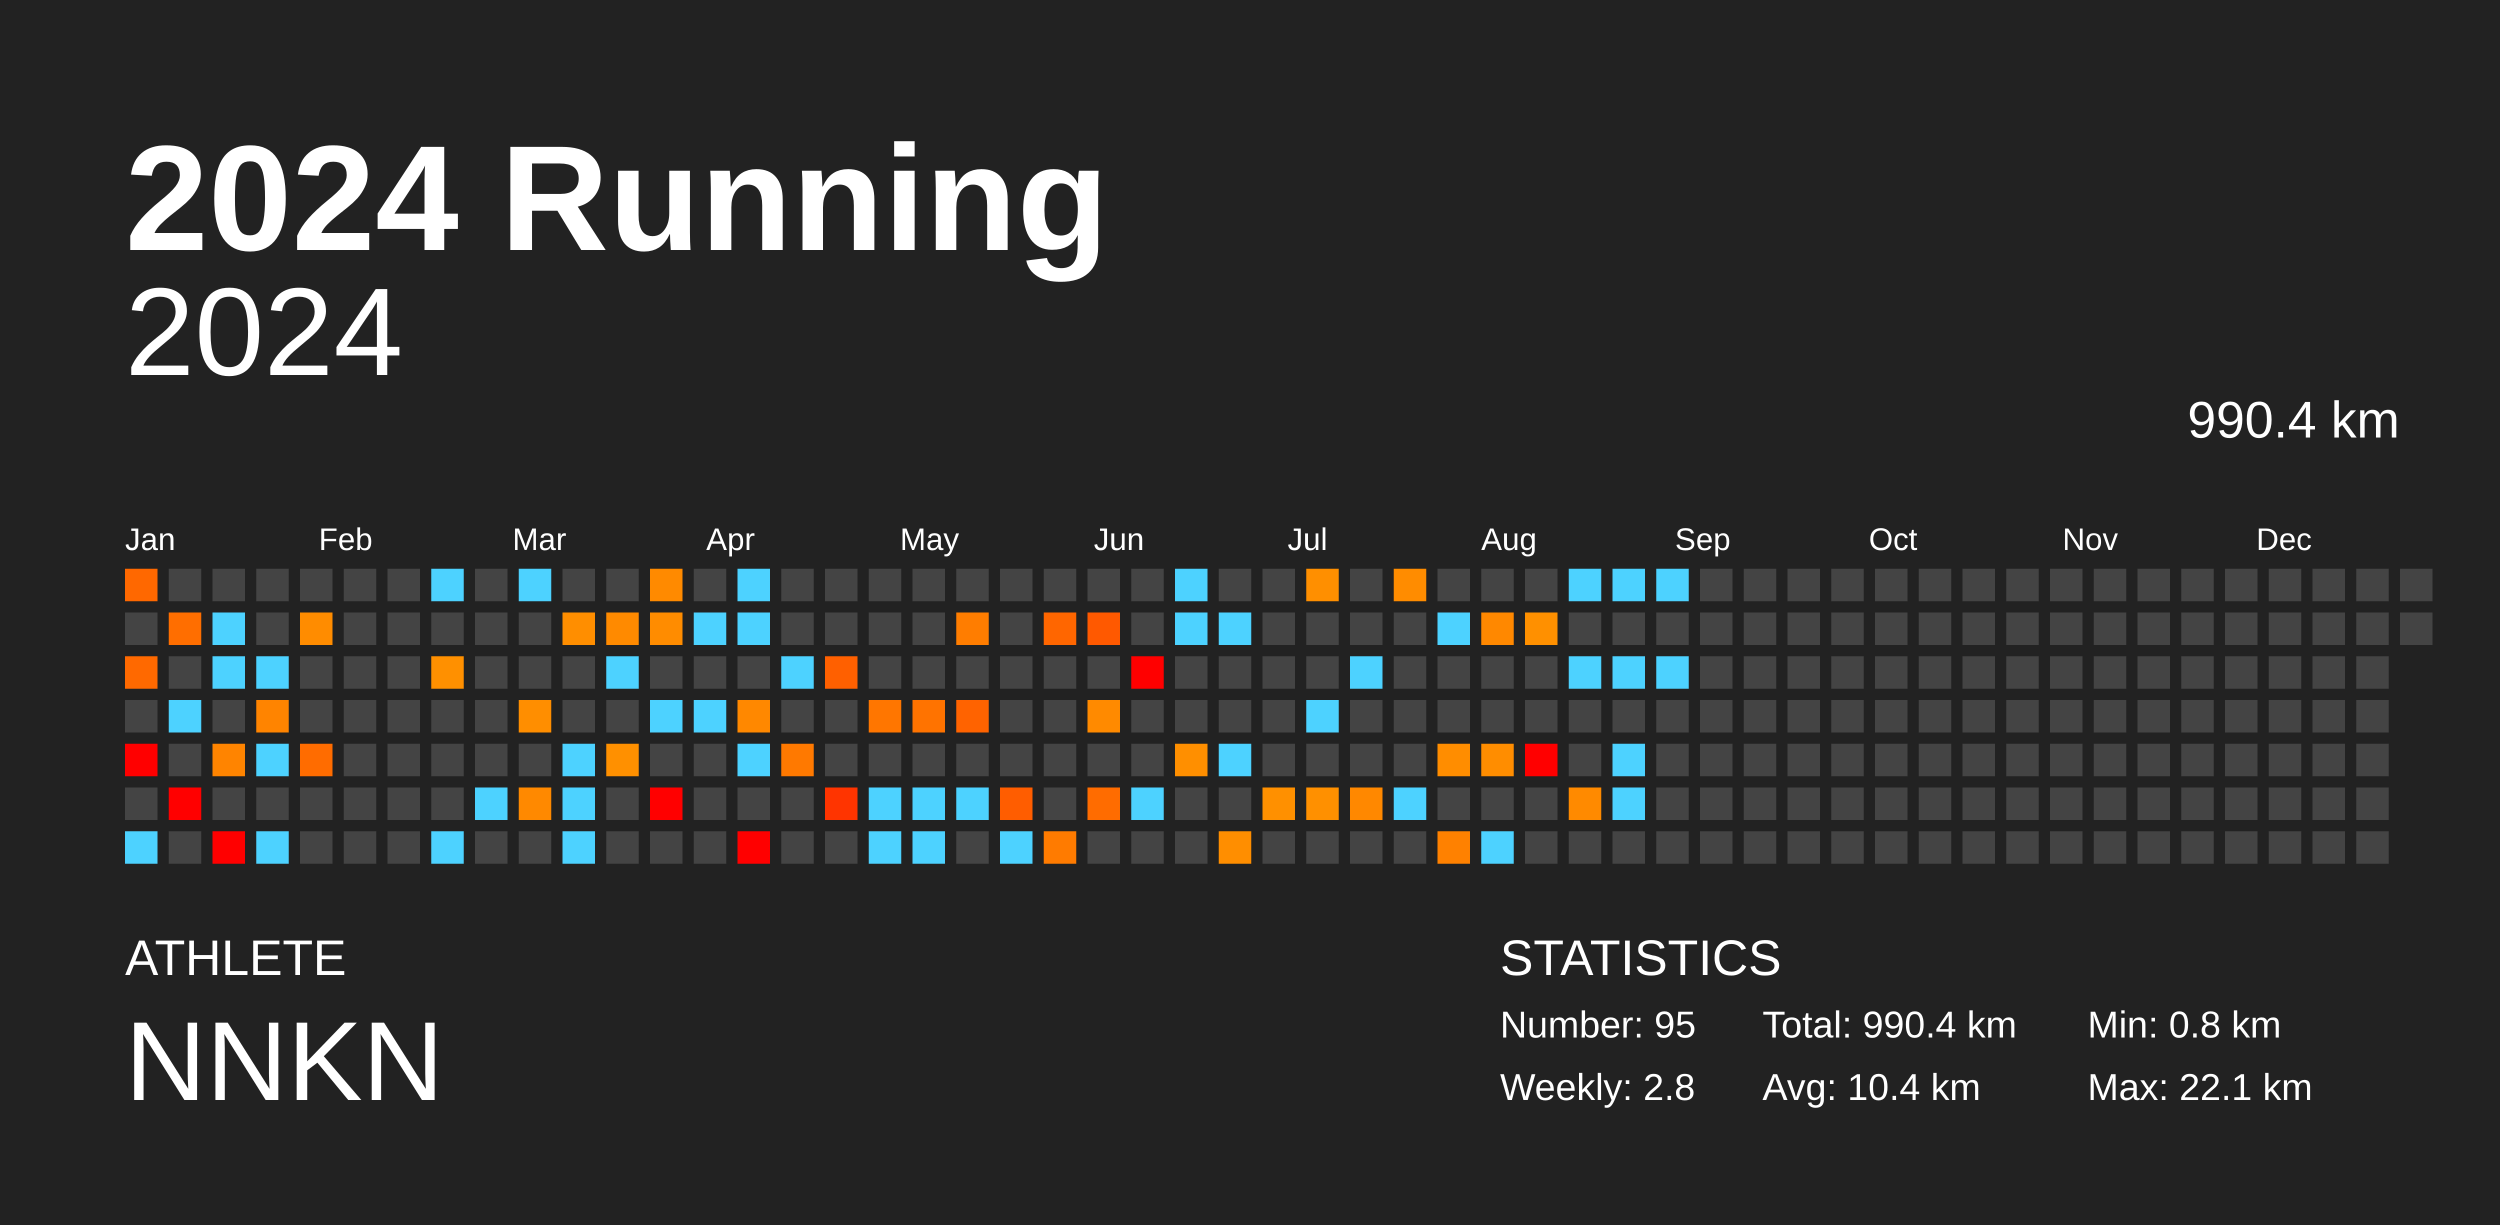
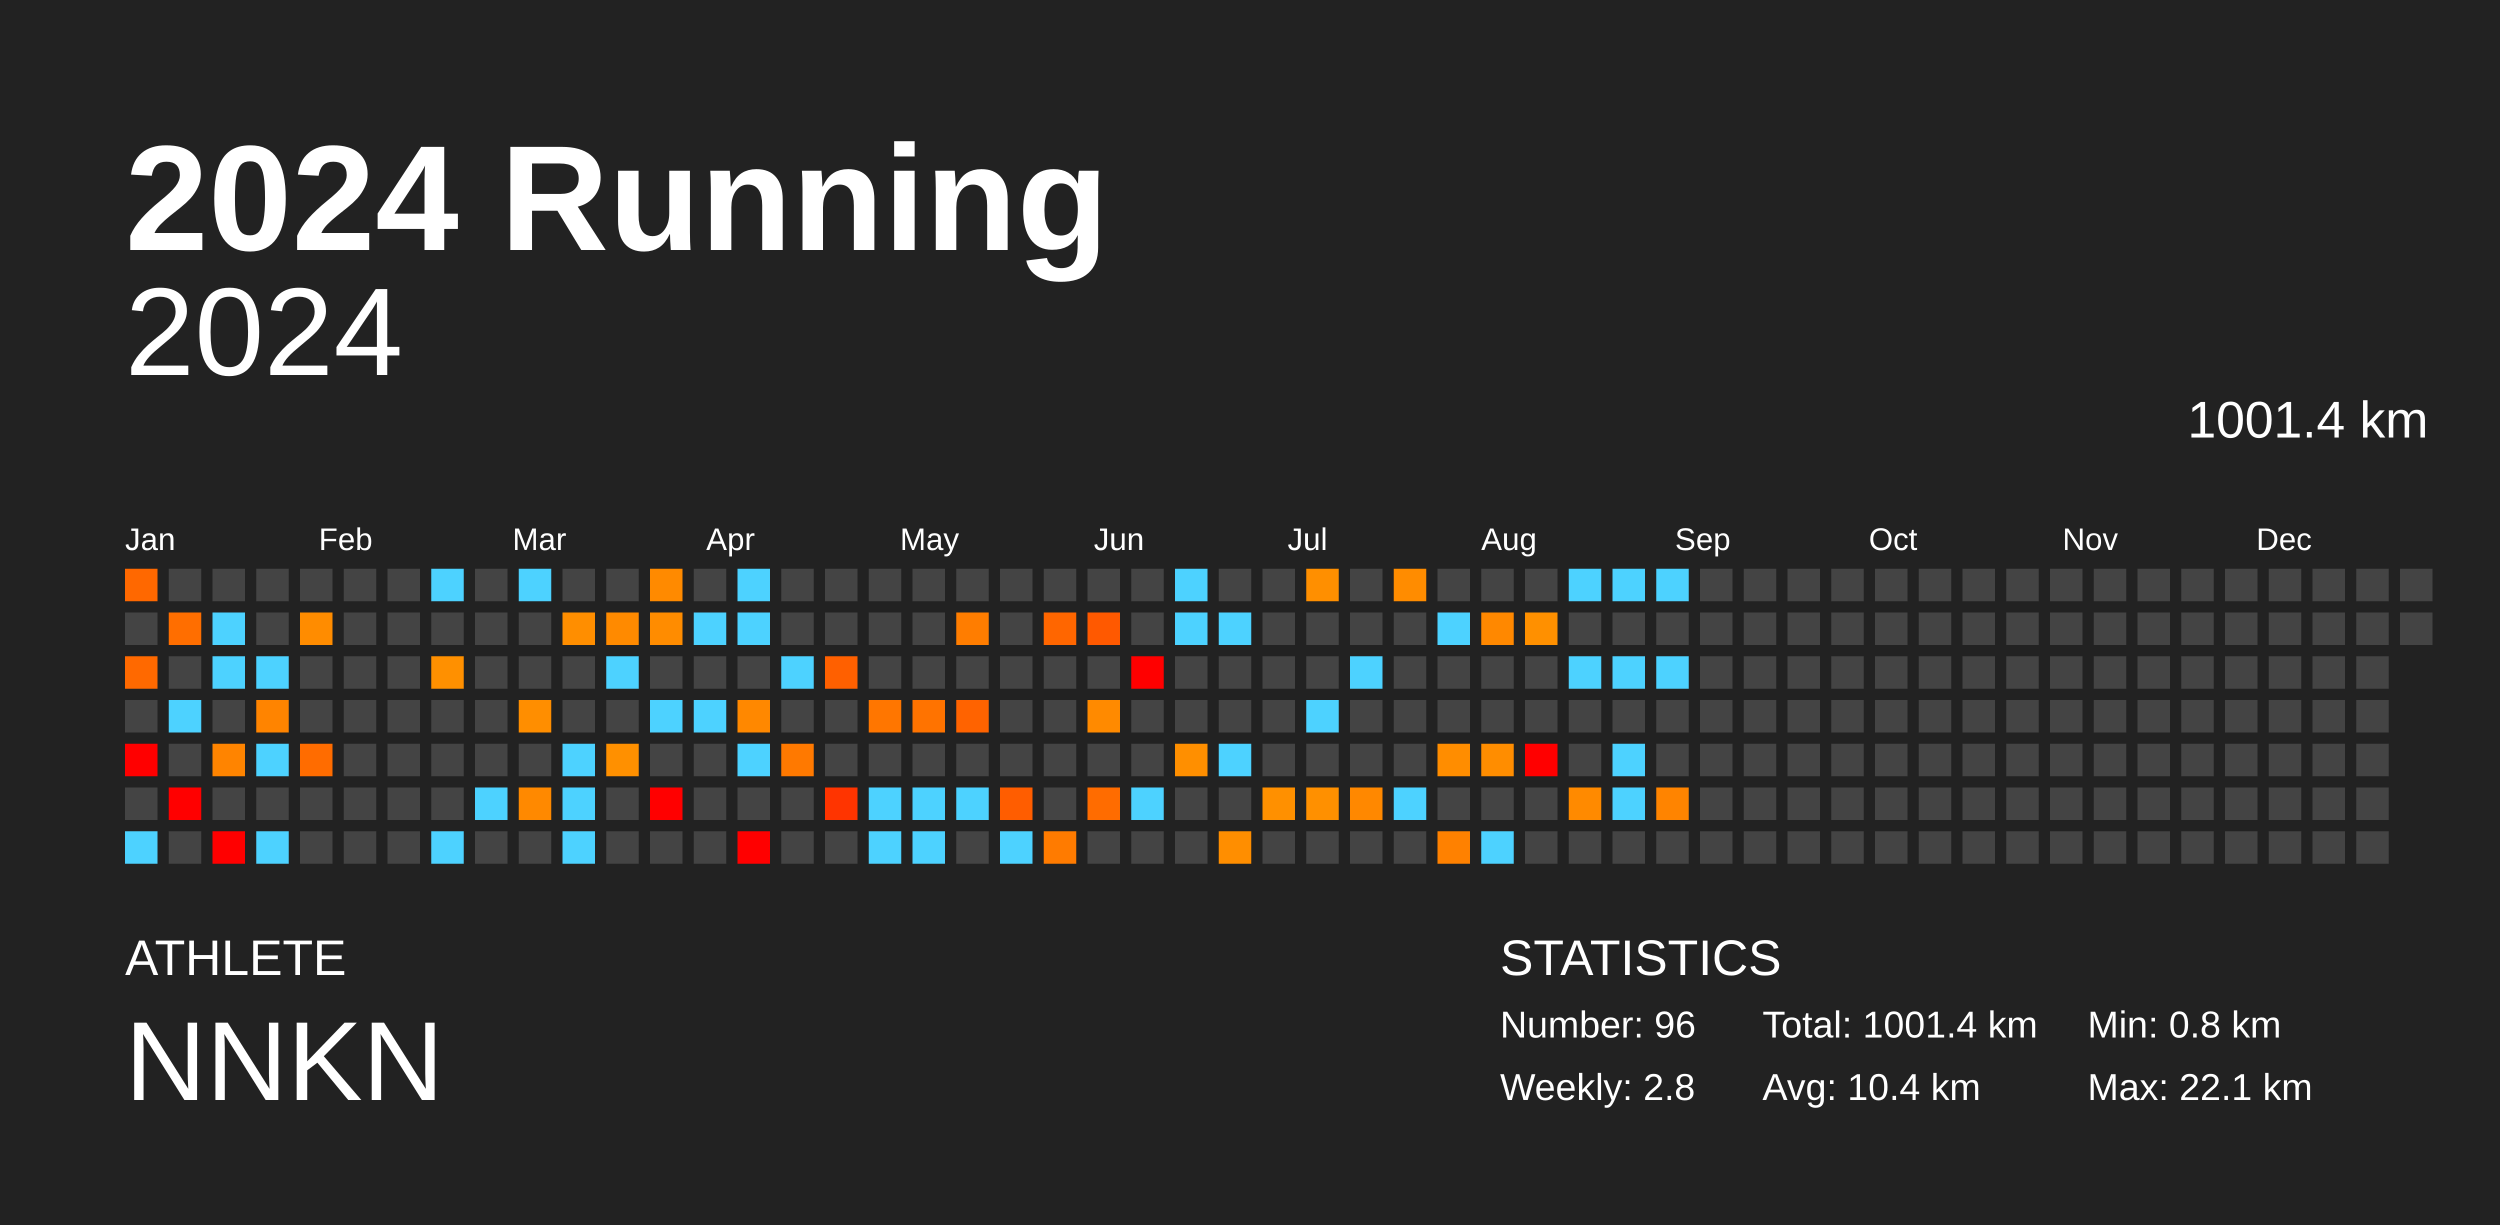
<svg xmlns="http://www.w3.org/2000/svg" baseProfile="full" height="98mm" version="1.1" viewBox="0,0,200,98" width="200mm">
  <defs />
  <rect fill="#222222" height="98" width="200" x="0" y="0" />
  <text fill="#FFFFFF" style="font-size:12px; font-family:Arial; font-weight:bold;" x="10" y="20">2024 Running</text>
  <text fill="#FFFFFF" style="font-size:4px; font-family:Arial" x="10" y="78">ATHLETE</text>
  <text fill="#FFFFFF" style="font-size:9px; font-family:Arial" x="10" y="88">NNKN</text>
  <text fill="#FFFFFF" style="font-size:4px; font-family:Arial" x="120" y="78">STATISTICS</text>
-   <text fill="#FFFFFF" style="font-size:3px; font-family:Arial" x="120" y="83">Number: 95</text>
+   <text fill="#FFFFFF" style="font-size:3px; font-family:Arial" x="120" y="83">Number: 96</text>
  <text fill="#FFFFFF" style="font-size:3px; font-family:Arial" x="120" y="88">Weekly: 2.8</text>
-   <text fill="#FFFFFF" style="font-size:3px; font-family:Arial" x="141" y="83">Total: 990.4 km</text>
+   <text fill="#FFFFFF" style="font-size:3px; font-family:Arial" x="141" y="83">Total: 1001.4 km</text>
  <text fill="#FFFFFF" style="font-size:3px; font-family:Arial" x="141" y="88">Avg: 10.4 km</text>
  <text fill="#FFFFFF" style="font-size:3px; font-family:Arial" x="167" y="83">Min: 0.8 km</text>
  <text fill="#FFFFFF" style="font-size:3px; font-family:Arial" x="167" y="88">Max: 22.1 km</text>
  <text alignment-baseline="hanging" fill="#FFFFFF" style="font-size:10.0px; font-family:Arial;" x="10" y="30">2024</text>
-   <text alignment-baseline="hanging" fill="#FFFFFF" style="font-size:4.125px; font-family:Arial;" x="175" y="35">990.4 km</text>
+   <text alignment-baseline="hanging" fill="#FFFFFF" style="font-size:4.125px; font-family:Arial;" x="175" y="35">1001.4 km</text>
  <text fill="#FFFFFF" style="font-size:2.5px; font-family:Arial" x="10.0" y="44">Jan</text>
  <text fill="#FFFFFF" style="font-size:2.5px; font-family:Arial" x="25.5" y="44">Feb</text>
  <text fill="#FFFFFF" style="font-size:2.5px; font-family:Arial" x="41.0" y="44">Mar</text>
  <text fill="#FFFFFF" style="font-size:2.5px; font-family:Arial" x="56.5" y="44">Apr</text>
  <text fill="#FFFFFF" style="font-size:2.5px; font-family:Arial" x="72.0" y="44">May</text>
  <text fill="#FFFFFF" style="font-size:2.5px; font-family:Arial" x="87.5" y="44">Jun</text>
  <text fill="#FFFFFF" style="font-size:2.5px; font-family:Arial" x="103.0" y="44">Jul</text>
  <text fill="#FFFFFF" style="font-size:2.5px; font-family:Arial" x="118.5" y="44">Aug</text>
  <text fill="#FFFFFF" style="font-size:2.5px; font-family:Arial" x="134.0" y="44">Sep</text>
  <text fill="#FFFFFF" style="font-size:2.5px; font-family:Arial" x="149.5" y="44">Oct</text>
  <text fill="#FFFFFF" style="font-size:2.5px; font-family:Arial" x="165.0" y="44">Nov</text>
  <text fill="#FFFFFF" style="font-size:2.5px; font-family:Arial" x="180.5" y="44">Dec</text>
  <rect fill="#ff6800" height="2.6" width="2.6" x="10.0" y="45.5" />
  <rect fill="#444444" height="2.6" width="2.6" x="10.0" y="49.0" />
  <rect fill="#ff6900" height="2.6" width="2.6" x="10.0" y="52.5" />
  <rect fill="#444444" height="2.6" width="2.6" x="10.0" y="56.0" />
  <rect fill="red" height="2.6" width="2.6" x="10.0" y="59.5" />
  <rect fill="#444444" height="2.6" width="2.6" x="10.0" y="63.0" />
  <rect fill="#4dd2ff" height="2.6" width="2.6" x="10.0" y="66.5" />
  <rect fill="#444444" height="2.6" width="2.6" x="13.5" y="45.5" />
  <rect fill="#ff6e00" height="2.6" width="2.6" x="13.5" y="49.0" />
  <rect fill="#444444" height="2.6" width="2.6" x="13.5" y="52.5" />
  <rect fill="#4dd2ff" height="2.6" width="2.6" x="13.5" y="56.0" />
  <rect fill="#444444" height="2.6" width="2.6" x="13.5" y="59.5" />
  <rect fill="red" height="2.6" width="2.6" x="13.5" y="63.0" />
  <rect fill="#444444" height="2.6" width="2.6" x="13.5" y="66.5" />
  <rect fill="#444444" height="2.6" width="2.6" x="17.0" y="45.5" />
  <rect fill="#4dd2ff" height="2.6" width="2.6" x="17.0" y="49.0" />
  <rect fill="#4dd2ff" height="2.6" width="2.6" x="17.0" y="52.5" />
  <rect fill="#444444" height="2.6" width="2.6" x="17.0" y="56.0" />
  <rect fill="#ff8400" height="2.6" width="2.6" x="17.0" y="59.5" />
  <rect fill="#444444" height="2.6" width="2.6" x="17.0" y="63.0" />
  <rect fill="red" height="2.6" width="2.6" x="17.0" y="66.5" />
  <rect fill="#444444" height="2.6" width="2.6" x="20.5" y="45.5" />
  <rect fill="#444444" height="2.6" width="2.6" x="20.5" y="49.0" />
  <rect fill="#4dd2ff" height="2.6" width="2.6" x="20.5" y="52.5" />
  <rect fill="#ff8400" height="2.6" width="2.6" x="20.5" y="56.0" />
  <rect fill="#4dd2ff" height="2.6" width="2.6" x="20.5" y="59.5" />
  <rect fill="#444444" height="2.6" width="2.6" x="20.5" y="63.0" />
  <rect fill="#4dd2ff" height="2.6" width="2.6" x="20.5" y="66.5" />
  <rect fill="#444444" height="2.6" width="2.6" x="24.0" y="45.5" />
  <rect fill="#ff8c00" height="2.6" width="2.6" x="24.0" y="49.0" />
  <rect fill="#444444" height="2.6" width="2.6" x="24.0" y="52.5" />
  <rect fill="#444444" height="2.6" width="2.6" x="24.0" y="56.0" />
  <rect fill="#ff6c00" height="2.6" width="2.6" x="24.0" y="59.5" />
  <rect fill="#444444" height="2.6" width="2.6" x="24.0" y="63.0" />
  <rect fill="#444444" height="2.6" width="2.6" x="24.0" y="66.5" />
  <rect fill="#444444" height="2.6" width="2.6" x="27.5" y="45.5" />
  <rect fill="#444444" height="2.6" width="2.6" x="27.5" y="49.0" />
  <rect fill="#444444" height="2.6" width="2.6" x="27.5" y="52.5" />
  <rect fill="#444444" height="2.6" width="2.6" x="27.5" y="56.0" />
  <rect fill="#444444" height="2.6" width="2.6" x="27.5" y="59.5" />
  <rect fill="#444444" height="2.6" width="2.6" x="27.5" y="63.0" />
  <rect fill="#444444" height="2.6" width="2.6" x="27.5" y="66.5" />
  <rect fill="#444444" height="2.6" width="2.6" x="31.0" y="45.5" />
  <rect fill="#444444" height="2.6" width="2.6" x="31.0" y="49.0" />
  <rect fill="#444444" height="2.6" width="2.6" x="31.0" y="52.5" />
  <rect fill="#444444" height="2.6" width="2.6" x="31.0" y="56.0" />
  <rect fill="#444444" height="2.6" width="2.6" x="31.0" y="59.5" />
  <rect fill="#444444" height="2.6" width="2.6" x="31.0" y="63.0" />
  <rect fill="#444444" height="2.6" width="2.6" x="31.0" y="66.5" />
  <rect fill="#4dd2ff" height="2.6" width="2.6" x="34.5" y="45.5" />
  <rect fill="#444444" height="2.6" width="2.6" x="34.5" y="49.0" />
  <rect fill="#ff9000" height="2.6" width="2.6" x="34.5" y="52.5" />
  <rect fill="#444444" height="2.6" width="2.6" x="34.5" y="56.0" />
  <rect fill="#444444" height="2.6" width="2.6" x="34.5" y="59.5" />
  <rect fill="#444444" height="2.6" width="2.6" x="34.5" y="63.0" />
  <rect fill="#4dd2ff" height="2.6" width="2.6" x="34.5" y="66.5" />
  <rect fill="#444444" height="2.6" width="2.6" x="38.0" y="45.5" />
  <rect fill="#444444" height="2.6" width="2.6" x="38.0" y="49.0" />
  <rect fill="#444444" height="2.6" width="2.6" x="38.0" y="52.5" />
  <rect fill="#444444" height="2.6" width="2.6" x="38.0" y="56.0" />
  <rect fill="#444444" height="2.6" width="2.6" x="38.0" y="59.5" />
  <rect fill="#4dd2ff" height="2.6" width="2.6" x="38.0" y="63.0" />
  <rect fill="#444444" height="2.6" width="2.6" x="38.0" y="66.5" />
  <rect fill="#4dd2ff" height="2.6" width="2.6" x="41.5" y="45.5" />
  <rect fill="#444444" height="2.6" width="2.6" x="41.5" y="49.0" />
  <rect fill="#444444" height="2.6" width="2.6" x="41.5" y="52.5" />
  <rect fill="#ff8e00" height="2.6" width="2.6" x="41.5" y="56.0" />
  <rect fill="#444444" height="2.6" width="2.6" x="41.5" y="59.5" />
  <rect fill="#ff8900" height="2.6" width="2.6" x="41.5" y="63.0" />
  <rect fill="#444444" height="2.6" width="2.6" x="41.5" y="66.5" />
  <rect fill="#444444" height="2.6" width="2.6" x="45.0" y="45.5" />
  <rect fill="#ff8e00" height="2.6" width="2.6" x="45.0" y="49.0" />
  <rect fill="#444444" height="2.6" width="2.6" x="45.0" y="52.5" />
  <rect fill="#444444" height="2.6" width="2.6" x="45.0" y="56.0" />
  <rect fill="#4dd2ff" height="2.6" width="2.6" x="45.0" y="59.5" />
  <rect fill="#4dd2ff" height="2.6" width="2.6" x="45.0" y="63.0" />
  <rect fill="#4dd2ff" height="2.6" width="2.6" x="45.0" y="66.5" />
  <rect fill="#444444" height="2.6" width="2.6" x="48.5" y="45.5" />
  <rect fill="#ff8a00" height="2.6" width="2.6" x="48.5" y="49.0" />
  <rect fill="#4dd2ff" height="2.6" width="2.6" x="48.5" y="52.5" />
  <rect fill="#444444" height="2.6" width="2.6" x="48.5" y="56.0" />
  <rect fill="#ff9000" height="2.6" width="2.6" x="48.5" y="59.5" />
  <rect fill="#444444" height="2.6" width="2.6" x="48.5" y="63.0" />
  <rect fill="#444444" height="2.6" width="2.6" x="48.5" y="66.5" />
  <rect fill="#ff8a00" height="2.6" width="2.6" x="52.0" y="45.5" />
  <rect fill="#ff8c00" height="2.6" width="2.6" x="52.0" y="49.0" />
  <rect fill="#444444" height="2.6" width="2.6" x="52.0" y="52.5" />
  <rect fill="#4dd2ff" height="2.6" width="2.6" x="52.0" y="56.0" />
  <rect fill="#444444" height="2.6" width="2.6" x="52.0" y="59.5" />
  <rect fill="red" height="2.6" width="2.6" x="52.0" y="63.0" />
  <rect fill="#444444" height="2.6" width="2.6" x="52.0" y="66.5" />
  <rect fill="#444444" height="2.6" width="2.6" x="55.5" y="45.5" />
  <rect fill="#4dd2ff" height="2.6" width="2.6" x="55.5" y="49.0" />
  <rect fill="#444444" height="2.6" width="2.6" x="55.5" y="52.5" />
  <rect fill="#4dd2ff" height="2.6" width="2.6" x="55.5" y="56.0" />
  <rect fill="#444444" height="2.6" width="2.6" x="55.5" y="59.5" />
  <rect fill="#444444" height="2.6" width="2.6" x="55.5" y="63.0" />
  <rect fill="#444444" height="2.6" width="2.6" x="55.5" y="66.5" />
  <rect fill="#4dd2ff" height="2.6" width="2.6" x="59.0" y="45.5" />
  <rect fill="#4dd2ff" height="2.6" width="2.6" x="59.0" y="49.0" />
  <rect fill="#444444" height="2.6" width="2.6" x="59.0" y="52.5" />
  <rect fill="#ff8800" height="2.6" width="2.6" x="59.0" y="56.0" />
  <rect fill="#4dd2ff" height="2.6" width="2.6" x="59.0" y="59.5" />
  <rect fill="#444444" height="2.6" width="2.6" x="59.0" y="63.0" />
  <rect fill="red" height="2.6" width="2.6" x="59.0" y="66.5" />
  <rect fill="#444444" height="2.6" width="2.6" x="62.5" y="45.5" />
  <rect fill="#444444" height="2.6" width="2.6" x="62.5" y="49.0" />
  <rect fill="#4dd2ff" height="2.6" width="2.6" x="62.5" y="52.5" />
  <rect fill="#444444" height="2.6" width="2.6" x="62.5" y="56.0" />
  <rect fill="#ff7900" height="2.6" width="2.6" x="62.5" y="59.5" />
  <rect fill="#444444" height="2.6" width="2.6" x="62.5" y="63.0" />
  <rect fill="#444444" height="2.6" width="2.6" x="62.5" y="66.5" />
  <rect fill="#444444" height="2.6" width="2.6" x="66.0" y="45.5" />
  <rect fill="#444444" height="2.6" width="2.6" x="66.0" y="49.0" />
  <rect fill="#ff6000" height="2.6" width="2.6" x="66.0" y="52.5" />
  <rect fill="#444444" height="2.6" width="2.6" x="66.0" y="56.0" />
  <rect fill="#444444" height="2.6" width="2.6" x="66.0" y="59.5" />
  <rect fill="#ff3400" height="2.6" width="2.6" x="66.0" y="63.0" />
  <rect fill="#444444" height="2.6" width="2.6" x="66.0" y="66.5" />
  <rect fill="#444444" height="2.6" width="2.6" x="69.5" y="45.5" />
  <rect fill="#444444" height="2.6" width="2.6" x="69.5" y="49.0" />
  <rect fill="#444444" height="2.6" width="2.6" x="69.5" y="52.5" />
  <rect fill="#ff7600" height="2.6" width="2.6" x="69.5" y="56.0" />
  <rect fill="#444444" height="2.6" width="2.6" x="69.5" y="59.5" />
  <rect fill="#4dd2ff" height="2.6" width="2.6" x="69.5" y="63.0" />
  <rect fill="#4dd2ff" height="2.6" width="2.6" x="69.5" y="66.5" />
  <rect fill="#444444" height="2.6" width="2.6" x="73.0" y="45.5" />
  <rect fill="#444444" height="2.6" width="2.6" x="73.0" y="49.0" />
  <rect fill="#444444" height="2.6" width="2.6" x="73.0" y="52.5" />
  <rect fill="#ff7300" height="2.6" width="2.6" x="73.0" y="56.0" />
  <rect fill="#444444" height="2.6" width="2.6" x="73.0" y="59.5" />
  <rect fill="#4dd2ff" height="2.6" width="2.6" x="73.0" y="63.0" />
  <rect fill="#4dd2ff" height="2.6" width="2.6" x="73.0" y="66.5" />
  <rect fill="#444444" height="2.6" width="2.6" x="76.5" y="45.5" />
  <rect fill="#ff7d00" height="2.6" width="2.6" x="76.5" y="49.0" />
  <rect fill="#444444" height="2.6" width="2.6" x="76.5" y="52.5" />
  <rect fill="#ff6300" height="2.6" width="2.6" x="76.5" y="56.0" />
  <rect fill="#444444" height="2.6" width="2.6" x="76.5" y="59.5" />
  <rect fill="#4dd2ff" height="2.6" width="2.6" x="76.5" y="63.0" />
  <rect fill="#444444" height="2.6" width="2.6" x="76.5" y="66.5" />
  <rect fill="#444444" height="2.6" width="2.6" x="80.0" y="45.5" />
  <rect fill="#444444" height="2.6" width="2.6" x="80.0" y="49.0" />
  <rect fill="#444444" height="2.6" width="2.6" x="80.0" y="52.5" />
  <rect fill="#444444" height="2.6" width="2.6" x="80.0" y="56.0" />
  <rect fill="#444444" height="2.6" width="2.6" x="80.0" y="59.5" />
  <rect fill="#ff5d00" height="2.6" width="2.6" x="80.0" y="63.0" />
  <rect fill="#4dd2ff" height="2.6" width="2.6" x="80.0" y="66.5" />
  <rect fill="#444444" height="2.6" width="2.6" x="83.5" y="45.5" />
  <rect fill="#ff6600" height="2.6" width="2.6" x="83.5" y="49.0" />
  <rect fill="#444444" height="2.6" width="2.6" x="83.5" y="52.5" />
  <rect fill="#444444" height="2.6" width="2.6" x="83.5" y="56.0" />
  <rect fill="#444444" height="2.6" width="2.6" x="83.5" y="59.5" />
  <rect fill="#444444" height="2.6" width="2.6" x="83.5" y="63.0" />
  <rect fill="#ff7b00" height="2.6" width="2.6" x="83.5" y="66.5" />
  <rect fill="#444444" height="2.6" width="2.6" x="87.0" y="45.5" />
  <rect fill="#ff5900" height="2.6" width="2.6" x="87.0" y="49.0" />
  <rect fill="#444444" height="2.6" width="2.6" x="87.0" y="52.5" />
  <rect fill="#ff8a00" height="2.6" width="2.6" x="87.0" y="56.0" />
  <rect fill="#444444" height="2.6" width="2.6" x="87.0" y="59.5" />
  <rect fill="#ff6c00" height="2.6" width="2.6" x="87.0" y="63.0" />
  <rect fill="#444444" height="2.6" width="2.6" x="87.0" y="66.5" />
  <rect fill="#444444" height="2.6" width="2.6" x="90.5" y="45.5" />
  <rect fill="#444444" height="2.6" width="2.6" x="90.5" y="49.0" />
  <rect fill="red" height="2.6" width="2.6" x="90.5" y="52.5" />
  <rect fill="#444444" height="2.6" width="2.6" x="90.5" y="56.0" />
  <rect fill="#444444" height="2.6" width="2.6" x="90.5" y="59.5" />
  <rect fill="#4dd2ff" height="2.6" width="2.6" x="90.5" y="63.0" />
  <rect fill="#444444" height="2.6" width="2.6" x="90.5" y="66.5" />
  <rect fill="#4dd2ff" height="2.6" width="2.6" x="94.0" y="45.5" />
  <rect fill="#4dd2ff" height="2.6" width="2.6" x="94.0" y="49.0" />
  <rect fill="#444444" height="2.6" width="2.6" x="94.0" y="52.5" />
  <rect fill="#444444" height="2.6" width="2.6" x="94.0" y="56.0" />
  <rect fill="#ff8f00" height="2.6" width="2.6" x="94.0" y="59.5" />
  <rect fill="#444444" height="2.6" width="2.6" x="94.0" y="63.0" />
  <rect fill="#444444" height="2.6" width="2.6" x="94.0" y="66.5" />
  <rect fill="#444444" height="2.6" width="2.6" x="97.5" y="45.5" />
  <rect fill="#4dd2ff" height="2.6" width="2.6" x="97.5" y="49.0" />
  <rect fill="#444444" height="2.6" width="2.6" x="97.5" y="52.5" />
  <rect fill="#444444" height="2.6" width="2.6" x="97.5" y="56.0" />
  <rect fill="#4dd2ff" height="2.6" width="2.6" x="97.5" y="59.5" />
  <rect fill="#444444" height="2.6" width="2.6" x="97.5" y="63.0" />
  <rect fill="#ff8e00" height="2.6" width="2.6" x="97.5" y="66.5" />
  <rect fill="#444444" height="2.6" width="2.6" x="101.0" y="45.5" />
  <rect fill="#444444" height="2.6" width="2.6" x="101.0" y="49.0" />
  <rect fill="#444444" height="2.6" width="2.6" x="101.0" y="52.5" />
  <rect fill="#444444" height="2.6" width="2.6" x="101.0" y="56.0" />
  <rect fill="#444444" height="2.6" width="2.6" x="101.0" y="59.5" />
  <rect fill="#ff9000" height="2.6" width="2.6" x="101.0" y="63.0" />
  <rect fill="#444444" height="2.6" width="2.6" x="101.0" y="66.5" />
  <rect fill="#ff8f00" height="2.6" width="2.6" x="104.5" y="45.5" />
  <rect fill="#444444" height="2.6" width="2.6" x="104.5" y="49.0" />
  <rect fill="#444444" height="2.6" width="2.6" x="104.5" y="52.5" />
  <rect fill="#4dd2ff" height="2.6" width="2.6" x="104.5" y="56.0" />
  <rect fill="#444444" height="2.6" width="2.6" x="104.5" y="59.5" />
  <rect fill="#ff9000" height="2.6" width="2.6" x="104.5" y="63.0" />
  <rect fill="#444444" height="2.6" width="2.6" x="104.5" y="66.5" />
  <rect fill="#444444" height="2.6" width="2.6" x="108.0" y="45.5" />
  <rect fill="#444444" height="2.6" width="2.6" x="108.0" y="49.0" />
  <rect fill="#4dd2ff" height="2.6" width="2.6" x="108.0" y="52.5" />
  <rect fill="#444444" height="2.6" width="2.6" x="108.0" y="56.0" />
  <rect fill="#444444" height="2.6" width="2.6" x="108.0" y="59.5" />
  <rect fill="#ff8800" height="2.6" width="2.6" x="108.0" y="63.0" />
  <rect fill="#444444" height="2.6" width="2.6" x="108.0" y="66.5" />
  <rect fill="#ff8c00" height="2.6" width="2.6" x="111.5" y="45.5" />
  <rect fill="#444444" height="2.6" width="2.6" x="111.5" y="49.0" />
  <rect fill="#444444" height="2.6" width="2.6" x="111.5" y="52.5" />
  <rect fill="#444444" height="2.6" width="2.6" x="111.5" y="56.0" />
  <rect fill="#444444" height="2.6" width="2.6" x="111.5" y="59.5" />
  <rect fill="#4dd2ff" height="2.6" width="2.6" x="111.5" y="63.0" />
  <rect fill="#444444" height="2.6" width="2.6" x="111.5" y="66.5" />
  <rect fill="#444444" height="2.6" width="2.6" x="115.0" y="45.5" />
  <rect fill="#4dd2ff" height="2.6" width="2.6" x="115.0" y="49.0" />
  <rect fill="#444444" height="2.6" width="2.6" x="115.0" y="52.5" />
  <rect fill="#444444" height="2.6" width="2.6" x="115.0" y="56.0" />
  <rect fill="#ff8d00" height="2.6" width="2.6" x="115.0" y="59.5" />
  <rect fill="#444444" height="2.6" width="2.6" x="115.0" y="63.0" />
  <rect fill="#ff8100" height="2.6" width="2.6" x="115.0" y="66.5" />
  <rect fill="#444444" height="2.6" width="2.6" x="118.5" y="45.5" />
  <rect fill="#ff8800" height="2.6" width="2.6" x="118.5" y="49.0" />
  <rect fill="#444444" height="2.6" width="2.6" x="118.5" y="52.5" />
  <rect fill="#444444" height="2.6" width="2.6" x="118.5" y="56.0" />
  <rect fill="#ff8d00" height="2.6" width="2.6" x="118.5" y="59.5" />
  <rect fill="#444444" height="2.6" width="2.6" x="118.5" y="63.0" />
  <rect fill="#4dd2ff" height="2.6" width="2.6" x="118.5" y="66.5" />
  <rect fill="#444444" height="2.6" width="2.6" x="122.0" y="45.5" />
  <rect fill="#ff9000" height="2.6" width="2.6" x="122.0" y="49.0" />
  <rect fill="#444444" height="2.6" width="2.6" x="122.0" y="52.5" />
  <rect fill="#444444" height="2.6" width="2.6" x="122.0" y="56.0" />
  <rect fill="red" height="2.6" width="2.6" x="122.0" y="59.5" />
  <rect fill="#444444" height="2.6" width="2.6" x="122.0" y="63.0" />
  <rect fill="#444444" height="2.6" width="2.6" x="122.0" y="66.5" />
  <rect fill="#4dd2ff" height="2.6" width="2.6" x="125.5" y="45.5" />
  <rect fill="#444444" height="2.6" width="2.6" x="125.5" y="49.0" />
  <rect fill="#4dd2ff" height="2.6" width="2.6" x="125.5" y="52.5" />
  <rect fill="#444444" height="2.6" width="2.6" x="125.5" y="56.0" />
  <rect fill="#444444" height="2.6" width="2.6" x="125.5" y="59.5" />
  <rect fill="#ff8a00" height="2.6" width="2.6" x="125.5" y="63.0" />
  <rect fill="#444444" height="2.6" width="2.6" x="125.5" y="66.5" />
  <rect fill="#4dd2ff" height="2.6" width="2.6" x="129.0" y="45.5" />
  <rect fill="#444444" height="2.6" width="2.6" x="129.0" y="49.0" />
  <rect fill="#4dd2ff" height="2.6" width="2.6" x="129.0" y="52.5" />
  <rect fill="#444444" height="2.6" width="2.6" x="129.0" y="56.0" />
  <rect fill="#4dd2ff" height="2.6" width="2.6" x="129.0" y="59.5" />
  <rect fill="#4dd2ff" height="2.6" width="2.6" x="129.0" y="63.0" />
  <rect fill="#444444" height="2.6" width="2.6" x="129.0" y="66.5" />
  <rect fill="#4dd2ff" height="2.6" width="2.6" x="132.5" y="45.5" />
  <rect fill="#444444" height="2.6" width="2.6" x="132.5" y="49.0" />
  <rect fill="#4dd2ff" height="2.6" width="2.6" x="132.5" y="52.5" />
  <rect fill="#444444" height="2.6" width="2.6" x="132.5" y="56.0" />
  <rect fill="#444444" height="2.6" width="2.6" x="132.5" y="59.5" />
-   <rect fill="#444444" height="2.6" width="2.6" x="132.5" y="63.0" />
+   <rect fill="#ff8400" height="2.6" width="2.6" x="132.5" y="63.0" />
  <rect fill="#444444" height="2.6" width="2.6" x="132.5" y="66.5" />
  <rect fill="#444444" height="2.6" width="2.6" x="136.0" y="45.5" />
  <rect fill="#444444" height="2.6" width="2.6" x="136.0" y="49.0" />
  <rect fill="#444444" height="2.6" width="2.6" x="136.0" y="52.5" />
  <rect fill="#444444" height="2.6" width="2.6" x="136.0" y="56.0" />
  <rect fill="#444444" height="2.6" width="2.6" x="136.0" y="59.5" />
  <rect fill="#444444" height="2.6" width="2.6" x="136.0" y="63.0" />
  <rect fill="#444444" height="2.6" width="2.6" x="136.0" y="66.5" />
  <rect fill="#444444" height="2.6" width="2.6" x="139.5" y="45.5" />
  <rect fill="#444444" height="2.6" width="2.6" x="139.5" y="49.0" />
  <rect fill="#444444" height="2.6" width="2.6" x="139.5" y="52.5" />
  <rect fill="#444444" height="2.6" width="2.6" x="139.5" y="56.0" />
  <rect fill="#444444" height="2.6" width="2.6" x="139.5" y="59.5" />
  <rect fill="#444444" height="2.6" width="2.6" x="139.5" y="63.0" />
  <rect fill="#444444" height="2.6" width="2.6" x="139.5" y="66.5" />
  <rect fill="#444444" height="2.6" width="2.6" x="143.0" y="45.5" />
  <rect fill="#444444" height="2.6" width="2.6" x="143.0" y="49.0" />
  <rect fill="#444444" height="2.6" width="2.6" x="143.0" y="52.5" />
  <rect fill="#444444" height="2.6" width="2.6" x="143.0" y="56.0" />
  <rect fill="#444444" height="2.6" width="2.6" x="143.0" y="59.5" />
  <rect fill="#444444" height="2.6" width="2.6" x="143.0" y="63.0" />
  <rect fill="#444444" height="2.6" width="2.6" x="143.0" y="66.5" />
  <rect fill="#444444" height="2.6" width="2.6" x="146.5" y="45.5" />
  <rect fill="#444444" height="2.6" width="2.6" x="146.5" y="49.0" />
  <rect fill="#444444" height="2.6" width="2.6" x="146.5" y="52.5" />
  <rect fill="#444444" height="2.6" width="2.6" x="146.5" y="56.0" />
  <rect fill="#444444" height="2.6" width="2.6" x="146.5" y="59.5" />
  <rect fill="#444444" height="2.6" width="2.6" x="146.5" y="63.0" />
  <rect fill="#444444" height="2.6" width="2.6" x="146.5" y="66.5" />
  <rect fill="#444444" height="2.6" width="2.6" x="150.0" y="45.5" />
  <rect fill="#444444" height="2.6" width="2.6" x="150.0" y="49.0" />
  <rect fill="#444444" height="2.6" width="2.6" x="150.0" y="52.5" />
  <rect fill="#444444" height="2.6" width="2.6" x="150.0" y="56.0" />
  <rect fill="#444444" height="2.6" width="2.6" x="150.0" y="59.5" />
  <rect fill="#444444" height="2.6" width="2.6" x="150.0" y="63.0" />
  <rect fill="#444444" height="2.6" width="2.6" x="150.0" y="66.5" />
  <rect fill="#444444" height="2.6" width="2.6" x="153.5" y="45.5" />
  <rect fill="#444444" height="2.6" width="2.6" x="153.5" y="49.0" />
  <rect fill="#444444" height="2.6" width="2.6" x="153.5" y="52.5" />
  <rect fill="#444444" height="2.6" width="2.6" x="153.5" y="56.0" />
  <rect fill="#444444" height="2.6" width="2.6" x="153.5" y="59.5" />
  <rect fill="#444444" height="2.6" width="2.6" x="153.5" y="63.0" />
  <rect fill="#444444" height="2.6" width="2.6" x="153.5" y="66.5" />
  <rect fill="#444444" height="2.6" width="2.6" x="157.0" y="45.5" />
  <rect fill="#444444" height="2.6" width="2.6" x="157.0" y="49.0" />
  <rect fill="#444444" height="2.6" width="2.6" x="157.0" y="52.5" />
  <rect fill="#444444" height="2.6" width="2.6" x="157.0" y="56.0" />
  <rect fill="#444444" height="2.6" width="2.6" x="157.0" y="59.5" />
  <rect fill="#444444" height="2.6" width="2.6" x="157.0" y="63.0" />
  <rect fill="#444444" height="2.6" width="2.6" x="157.0" y="66.5" />
  <rect fill="#444444" height="2.6" width="2.6" x="160.5" y="45.5" />
  <rect fill="#444444" height="2.6" width="2.6" x="160.5" y="49.0" />
  <rect fill="#444444" height="2.6" width="2.6" x="160.5" y="52.5" />
  <rect fill="#444444" height="2.6" width="2.6" x="160.5" y="56.0" />
  <rect fill="#444444" height="2.6" width="2.6" x="160.5" y="59.5" />
  <rect fill="#444444" height="2.6" width="2.6" x="160.5" y="63.0" />
  <rect fill="#444444" height="2.6" width="2.6" x="160.5" y="66.5" />
  <rect fill="#444444" height="2.6" width="2.6" x="164.0" y="45.5" />
  <rect fill="#444444" height="2.6" width="2.6" x="164.0" y="49.0" />
  <rect fill="#444444" height="2.6" width="2.6" x="164.0" y="52.5" />
  <rect fill="#444444" height="2.6" width="2.6" x="164.0" y="56.0" />
  <rect fill="#444444" height="2.6" width="2.6" x="164.0" y="59.5" />
  <rect fill="#444444" height="2.6" width="2.6" x="164.0" y="63.0" />
  <rect fill="#444444" height="2.6" width="2.6" x="164.0" y="66.5" />
  <rect fill="#444444" height="2.6" width="2.6" x="167.5" y="45.5" />
  <rect fill="#444444" height="2.6" width="2.6" x="167.5" y="49.0" />
  <rect fill="#444444" height="2.6" width="2.6" x="167.5" y="52.5" />
  <rect fill="#444444" height="2.6" width="2.6" x="167.5" y="56.0" />
  <rect fill="#444444" height="2.6" width="2.6" x="167.5" y="59.5" />
  <rect fill="#444444" height="2.6" width="2.6" x="167.5" y="63.0" />
  <rect fill="#444444" height="2.6" width="2.6" x="167.5" y="66.5" />
  <rect fill="#444444" height="2.6" width="2.6" x="171.0" y="45.5" />
  <rect fill="#444444" height="2.6" width="2.6" x="171.0" y="49.0" />
  <rect fill="#444444" height="2.6" width="2.6" x="171.0" y="52.5" />
  <rect fill="#444444" height="2.6" width="2.6" x="171.0" y="56.0" />
  <rect fill="#444444" height="2.6" width="2.6" x="171.0" y="59.5" />
  <rect fill="#444444" height="2.6" width="2.6" x="171.0" y="63.0" />
  <rect fill="#444444" height="2.6" width="2.6" x="171.0" y="66.5" />
  <rect fill="#444444" height="2.6" width="2.6" x="174.5" y="45.5" />
  <rect fill="#444444" height="2.6" width="2.6" x="174.5" y="49.0" />
  <rect fill="#444444" height="2.6" width="2.6" x="174.5" y="52.5" />
  <rect fill="#444444" height="2.6" width="2.6" x="174.5" y="56.0" />
  <rect fill="#444444" height="2.6" width="2.6" x="174.5" y="59.5" />
  <rect fill="#444444" height="2.6" width="2.6" x="174.5" y="63.0" />
  <rect fill="#444444" height="2.6" width="2.6" x="174.5" y="66.5" />
  <rect fill="#444444" height="2.6" width="2.6" x="178.0" y="45.5" />
  <rect fill="#444444" height="2.6" width="2.6" x="178.0" y="49.0" />
  <rect fill="#444444" height="2.6" width="2.6" x="178.0" y="52.5" />
  <rect fill="#444444" height="2.6" width="2.6" x="178.0" y="56.0" />
  <rect fill="#444444" height="2.6" width="2.6" x="178.0" y="59.5" />
  <rect fill="#444444" height="2.6" width="2.6" x="178.0" y="63.0" />
  <rect fill="#444444" height="2.6" width="2.6" x="178.0" y="66.5" />
  <rect fill="#444444" height="2.6" width="2.6" x="181.5" y="45.5" />
  <rect fill="#444444" height="2.6" width="2.6" x="181.5" y="49.0" />
  <rect fill="#444444" height="2.6" width="2.6" x="181.5" y="52.5" />
  <rect fill="#444444" height="2.6" width="2.6" x="181.5" y="56.0" />
  <rect fill="#444444" height="2.6" width="2.6" x="181.5" y="59.5" />
  <rect fill="#444444" height="2.6" width="2.6" x="181.5" y="63.0" />
  <rect fill="#444444" height="2.6" width="2.6" x="181.5" y="66.5" />
  <rect fill="#444444" height="2.6" width="2.6" x="185.0" y="45.5" />
  <rect fill="#444444" height="2.6" width="2.6" x="185.0" y="49.0" />
  <rect fill="#444444" height="2.6" width="2.6" x="185.0" y="52.5" />
  <rect fill="#444444" height="2.6" width="2.6" x="185.0" y="56.0" />
  <rect fill="#444444" height="2.6" width="2.6" x="185.0" y="59.5" />
  <rect fill="#444444" height="2.6" width="2.6" x="185.0" y="63.0" />
  <rect fill="#444444" height="2.6" width="2.6" x="185.0" y="66.5" />
  <rect fill="#444444" height="2.6" width="2.6" x="188.5" y="45.5" />
  <rect fill="#444444" height="2.6" width="2.6" x="188.5" y="49.0" />
  <rect fill="#444444" height="2.6" width="2.6" x="188.5" y="52.5" />
  <rect fill="#444444" height="2.6" width="2.6" x="188.5" y="56.0" />
  <rect fill="#444444" height="2.6" width="2.6" x="188.5" y="59.5" />
  <rect fill="#444444" height="2.6" width="2.6" x="188.5" y="63.0" />
  <rect fill="#444444" height="2.6" width="2.6" x="188.5" y="66.5" />
  <rect fill="#444444" height="2.6" width="2.6" x="192.0" y="45.5" />
  <rect fill="#444444" height="2.6" width="2.6" x="192.0" y="49.0" />
</svg>
